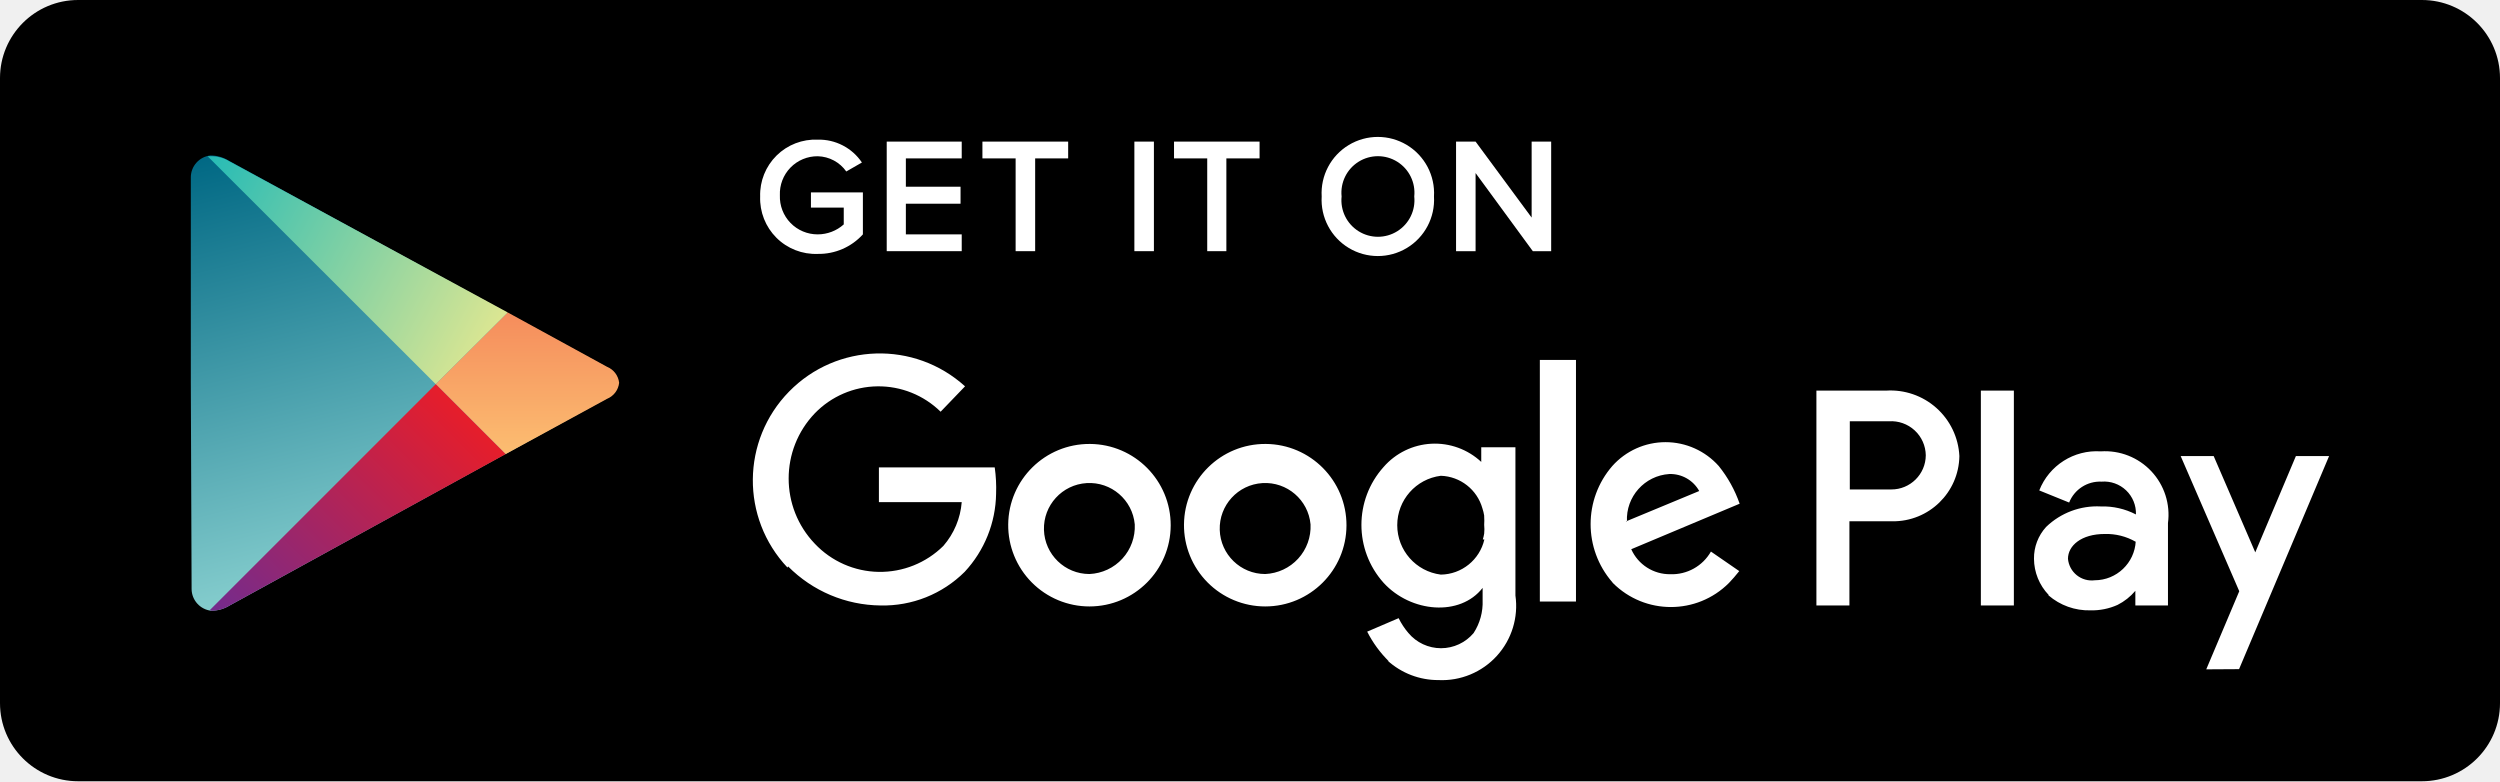
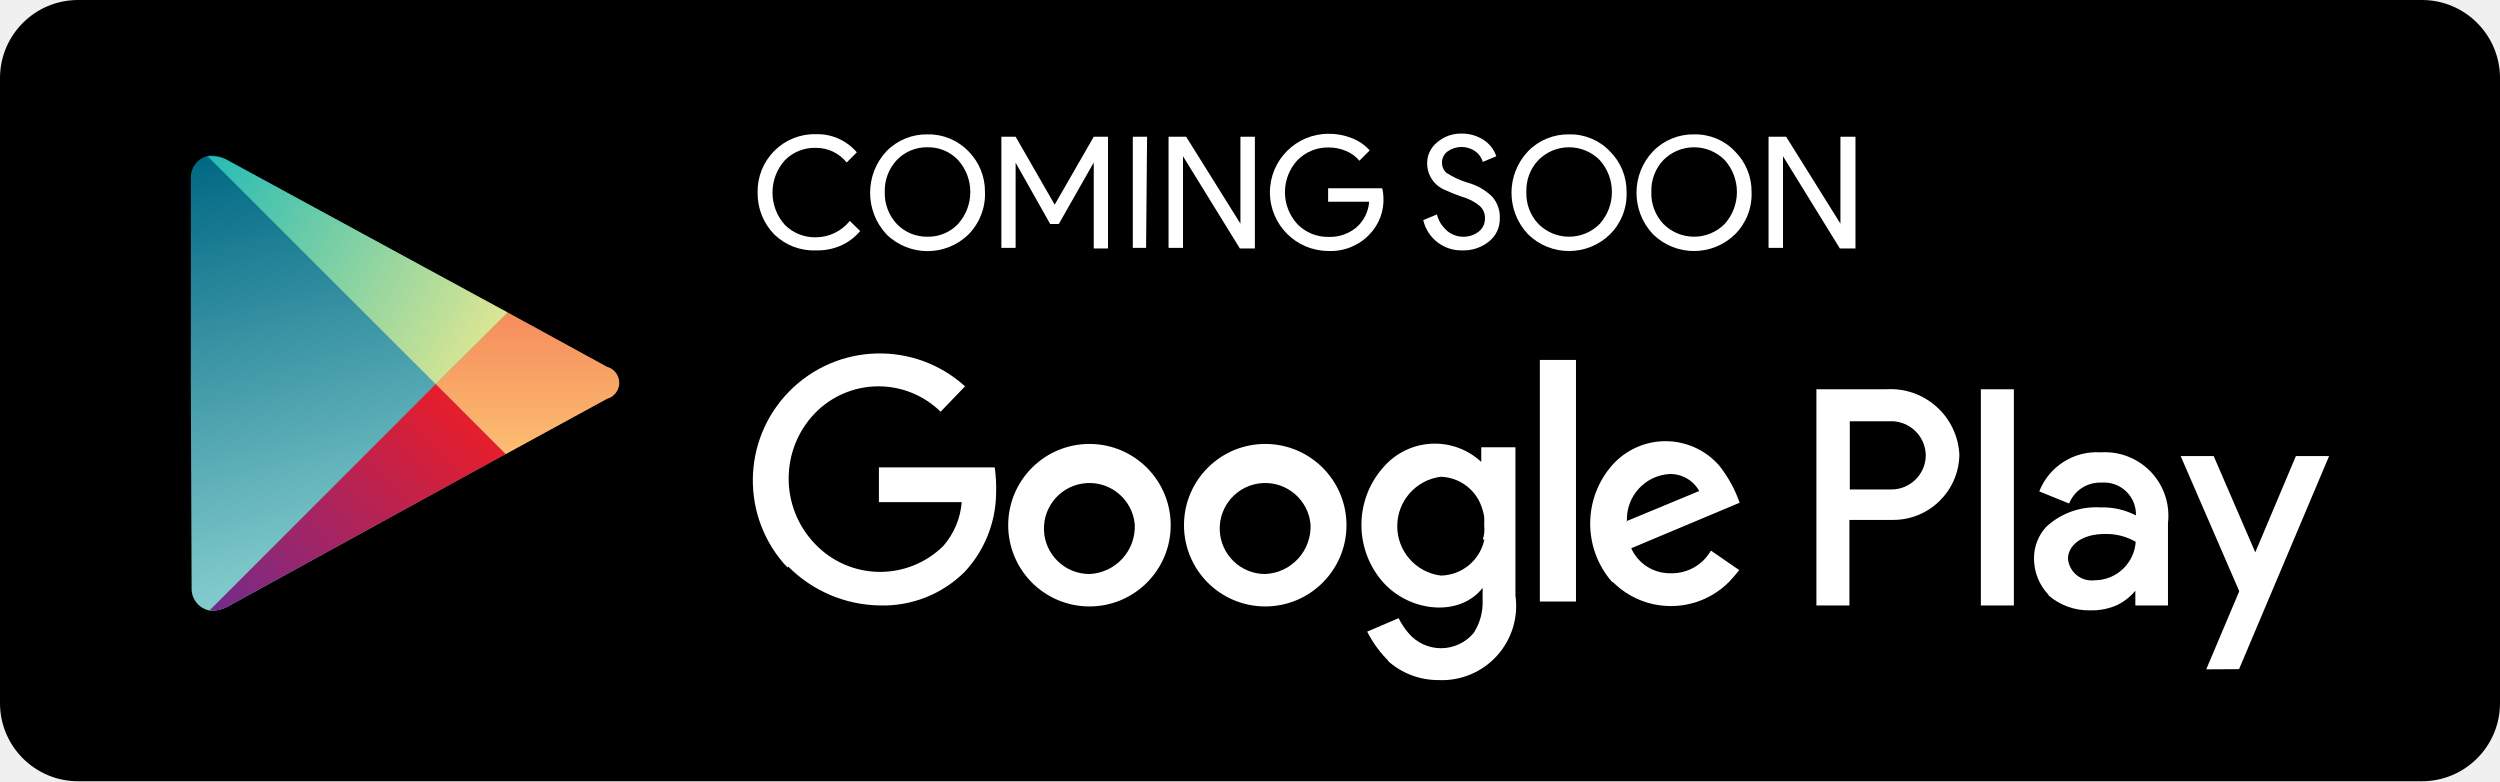
<svg xmlns="http://www.w3.org/2000/svg" id="Badges" viewBox="0 0 128 40">
  <defs>
    <style>.cls-1,.cls-2,.cls-3,.cls-4,.cls-5{fill-rule:evenodd;}.cls-1{fill:url(#GradientFill_1);}.cls-2{fill:url(#GradientFill_2);}.cls-3{fill:url(#GradientFill_3);}.cls-4{fill:url(#GradientFill_4);}.cls-5,.cls-6{fill:#fff;}</style>
-     <linearGradient id="GradientFill_1" x1="16.27" y1="6.57" x2="21.87" y2="29.56" gradientUnits="userSpaceOnUse">
+     <linearGradient id="GradientFill_1" x1="16.27" y1="50.57" x2="21.87" y2="73.56" gradientUnits="userSpaceOnUse">
      <stop offset="0" stop-color="#006884" />
      <stop offset="1" stop-color="#8ad1d0" />
    </linearGradient>
-     <linearGradient id="GradientFill_2" x1="9.44" y1="9.84" x2="24.7" y2="18.09" gradientUnits="userSpaceOnUse">
+     <linearGradient id="GradientFill_2" x1="9.44" y1="53.84" x2="24.7" y2="62.09" gradientUnits="userSpaceOnUse">
      <stop offset="0" stop-color="#24bbb6" />
      <stop offset="1" stop-color="#dbe692" />
    </linearGradient>
-     <linearGradient id="GradientFill_3" x1="26.99" y1="23.62" x2="26.99" y2="15.67" gradientUnits="userSpaceOnUse">
+     <linearGradient id="GradientFill_3" x1="26.99" y1="67.62" x2="26.99" y2="59.67" gradientUnits="userSpaceOnUse">
      <stop offset="0" stop-color="#fcc072" />
      <stop offset="1" stop-color="#f58a5b" />
    </linearGradient>
-     <linearGradient id="GradientFill_4" x1="12.39" y1="33.27" x2="24.45" y2="21" gradientUnits="userSpaceOnUse">
+     <linearGradient id="GradientFill_4" x1="12.39" y1="77.27" x2="24.45" y2="65" gradientUnits="userSpaceOnUse">
      <stop offset="0" stop-color="#712b8f" />
      <stop offset="1" stop-color="#ea1d27" />
    </linearGradient>
  </defs>
  <rect width="128" height="40" rx="4" />
-   <path class="cls-1" d="M9.77,19.6V9.08a1.13,1.13,0,0,1,1-1.12,1.79,1.79,0,0,1,.95.27l19.3,10.55a1,1,0,0,1,.62.82,1,1,0,0,1-.62.82L11.76,31a1.79,1.79,0,0,1-.95.27,1.13,1.13,0,0,1-1-1.11Z" />
-   <path class="cls-2" d="M22.31,19.67,10.63,8l.18,0a1.79,1.79,0,0,1,.95.27L26,16Z" />
-   <path class="cls-3" d="M25.89,23.25l-3.58-3.58L26,16l5.08,2.78a1,1,0,0,1,.62.82,1,1,0,0,1-.62.82Z" />
-   <path class="cls-4" d="M10.75,31.23h0L22.31,19.67l3.58,3.58L11.76,31a1.79,1.79,0,0,1-.95.27Z" />
-   <path class="cls-5" d="M71.11,33.86A5.83,5.83,0,0,1,70,32.34l1.61-.69a3.63,3.63,0,0,0,.5.76,2.18,2.18,0,0,0,3.34,0,2.87,2.87,0,0,0,.46-1.68v-.63c-1.15,1.48-3.67,1.27-5.07-.26a4.44,4.44,0,0,1,0-5.93,3.48,3.48,0,0,1,5-.26h0V22.9h1.75v7.59a3.8,3.8,0,0,1-3.94,4.33,3.86,3.86,0,0,1-2.61-1Zm41.85.41h0l1.69-4-3-6.92h1.69l2.13,4.93,2.08-4.93h1.7l-4.61,10.91Zm-8.07-3.81h0a2.7,2.7,0,0,1-.75-1.85,2.37,2.37,0,0,1,.62-1.63,3.75,3.75,0,0,1,2.8-1.05,3.66,3.66,0,0,1,1.8.41,1.63,1.63,0,0,0-1.76-1.68,1.7,1.7,0,0,0-1.66,1.07l-1.53-.62a3.16,3.16,0,0,1,3.15-2A3.25,3.25,0,0,1,111,26.78V31h-1.67v-.75a2.88,2.88,0,0,1-.91.72,3.2,3.2,0,0,1-1.39.28,3.16,3.16,0,0,1-2.15-.77ZM51.62,26.85h0a4.16,4.16,0,1,1,4.16,4.2,4.16,4.16,0,0,1-4.16-4.2Zm9,0h0a4.16,4.16,0,1,1,4.16,4.2,4.16,4.16,0,0,1-4.16-4.2Zm-20.3,2.21h0a6.5,6.5,0,0,1,9.09-9.28l-1.25,1.3a4.54,4.54,0,0,0-6.44.08,4.83,4.83,0,0,0,0,6.68,4.6,4.6,0,0,0,6.58.11,3.88,3.88,0,0,0,.94-2.24H45V23.93h5.93A7.6,7.6,0,0,1,51,25.28a6,6,0,0,1-1.61,4A5.91,5.91,0,0,1,45.08,31a6.76,6.76,0,0,1-4.73-2Zm42.23.75h0a4.54,4.54,0,0,1,0-5.95,3.65,3.65,0,0,1,5.45,0,6.45,6.45,0,0,1,1.07,1.93l-5.55,2.33a2.16,2.16,0,0,0,2,1.28,2.3,2.3,0,0,0,2.08-1.16l1.45,1h0c-.17.22-.37.44-.53.61a4.2,4.2,0,0,1-5.94,0ZM93,31h0v-11h3.56a3.53,3.53,0,0,1,3.76,3.35,3.39,3.39,0,0,1-3.43,3.34h-2.2V31Zm8.42,0h0v-11h1.69V31ZM78.84,30.8h0V18.43h1.85V30.8Zm30.51-3.06h0a3,3,0,0,0-1.59-.4c-1.2,0-1.88.6-1.88,1.27a1.22,1.22,0,0,0,1.37,1.1,2.11,2.11,0,0,0,2.1-2ZM58.1,26.85h0a2.33,2.33,0,1,0-2.32,2.54,2.43,2.43,0,0,0,2.32-2.54Zm9,0h0a2.33,2.33,0,1,0-2.32,2.54,2.43,2.43,0,0,0,2.32-2.54Zm8.82.77h0a2.28,2.28,0,0,0,.07-.3v0a2.22,2.22,0,0,0,0-.45,3,3,0,0,0,0-.42.2.2,0,0,0,0-.05,2.22,2.22,0,0,0-.09-.37,2.29,2.29,0,0,0-2.13-1.67,2.55,2.55,0,0,0,0,5.06A2.32,2.32,0,0,0,76,27.62Zm7.32-.92h0L87,25.14a1.69,1.69,0,0,0-1.53-.87,2.32,2.32,0,0,0-2.17,2.43ZM98.6,23.31h0a1.77,1.77,0,0,0-1.89-1.74h-2v3.49h2.12A1.76,1.76,0,0,0,98.6,23.31Z" />
+   <path class="cls-1" d="M9.77,63.6V53.08a1.13,1.13,0,0,1,1-1.12,1.79,1.79,0,0,1,.95.27l19.3,10.55a.85.85,0,0,1,0,1.64L11.76,75a1.79,1.79,0,0,1-.95.27,1.13,1.13,0,0,1-1-1.11Z" transform="translate(0 -44)" />
+   <path class="cls-2" d="M22.31,63.67,10.63,52l.18,0a1.79,1.79,0,0,1,.95.27L26,60Z" transform="translate(0 -44)" />
+   <path class="cls-3" d="M25.89,67.25l-3.58-3.58L26,60l5.08,2.78a.85.85,0,0,1,0,1.64Z" transform="translate(0 -44)" />
+   <path class="cls-4" d="M10.75,75.23h0L22.31,63.67l3.58,3.58L11.76,75a1.79,1.79,0,0,1-.95.27Z" transform="translate(0 -44)" />
+   <path class="cls-5" d="M71.11,77.86A5.83,5.83,0,0,1,70,76.34l1.61-.69a3.63,3.63,0,0,0,.5.76,2.18,2.18,0,0,0,3.34,0,2.87,2.87,0,0,0,.46-1.68v-.63c-1.15,1.48-3.67,1.27-5.07-.26a4.44,4.44,0,0,1,0-5.93,3.48,3.48,0,0,1,5-.26h0V66.9h1.75v7.59a3.8,3.8,0,0,1-3.94,4.33,3.86,3.86,0,0,1-2.61-1Zm41.85.41h0l1.69-4-3-6.92h1.69l2.13,4.93,2.08-4.93h1.7l-4.61,10.91Zm-8.07-3.81h0a2.7,2.7,0,0,1-.75-1.85,2.37,2.37,0,0,1,.62-1.63,3.75,3.75,0,0,1,2.8-1,3.66,3.66,0,0,1,1.8.41,1.63,1.63,0,0,0-1.76-1.68,1.7,1.7,0,0,0-1.66,1.07l-1.53-.62a3.16,3.16,0,0,1,3.15-2A3.25,3.25,0,0,1,111,70.78V75h-1.67v-.75a2.88,2.88,0,0,1-.91.72,3.2,3.2,0,0,1-1.39.28,3.16,3.16,0,0,1-2.15-.77ZM51.62,70.85h0a4.16,4.16,0,1,1,4.16,4.2,4.16,4.16,0,0,1-4.16-4.2Zm9,0h0a4.16,4.16,0,1,1,4.16,4.2,4.16,4.16,0,0,1-4.16-4.2Zm-20.3,2.21h0a6.5,6.5,0,0,1,9.09-9.28l-1.25,1.3a4.54,4.54,0,0,0-6.44.08,4.83,4.83,0,0,0,0,6.68,4.6,4.6,0,0,0,6.58.11,3.88,3.88,0,0,0,.94-2.24H45V67.93h5.93A7.6,7.6,0,0,1,51,69.28a6,6,0,0,1-1.61,4A5.91,5.91,0,0,1,45.08,75a6.76,6.76,0,0,1-4.73-2Zm42.23.75h0a4.54,4.54,0,0,1,0-6,3.65,3.65,0,0,1,5.45,0,6.45,6.45,0,0,1,1.07,1.93l-5.55,2.33a2.16,2.16,0,0,0,2,1.28,2.3,2.3,0,0,0,2.08-1.16l1.45,1h0c-.17.22-.37.44-.53.61a4.2,4.2,0,0,1-5.94,0ZM93,75h0V63.93h3.56a3.53,3.53,0,0,1,3.76,3.35,3.39,3.39,0,0,1-3.43,3.34h-2.2V75Zm8.42,0h0V63.93h1.69V75ZM78.84,74.8h0V62.43h1.85V74.8Zm30.51-3.06h0a3,3,0,0,0-1.59-.4c-1.2,0-1.88.6-1.88,1.27a1.22,1.22,0,0,0,1.37,1.1,2.11,2.11,0,0,0,2.1-2ZM58.1,70.85h0a2.33,2.33,0,1,0-2.32,2.54,2.43,2.43,0,0,0,2.32-2.54Zm9,0h0a2.33,2.33,0,1,0-2.32,2.54,2.43,2.43,0,0,0,2.32-2.54Zm8.82.77h0a2.28,2.28,0,0,0,.07-.3v0a2.22,2.22,0,0,0,0-.45,3,3,0,0,0,0-.42.2.2,0,0,0,0,0,2.22,2.22,0,0,0-.09-.37,2.29,2.29,0,0,0-2.13-1.67,2.55,2.55,0,0,0,0,5.06A2.32,2.32,0,0,0,76,71.62Zm7.32-.92h0L87,69.14a1.69,1.69,0,0,0-1.53-.87,2.32,2.32,0,0,0-2.17,2.43ZM98.6,67.31h0a1.77,1.77,0,0,0-1.89-1.74h-2v3.49h2.12A1.76,1.76,0,0,0,98.6,67.31Z" transform="translate(0 -44)" />
  <polygon class="cls-5" points="114.25 32.26 114.25 32.25 114.25 32.25 114.25 32.25 114.25 32.24 114.25 32.24 114.25 32.24 114.25 32.24 114.25 32.24 114.24 32.24 114.24 32.25 114.25 32.26 114.25 32.26" />
-   <path class="cls-5" d="M114.27,32.26h0v0h0Zm0,0Z" />
+   <path class="cls-5" d="M114.27,76.26h0v0h0Zm0,0Z" transform="translate(0 -44)" />
  <polygon class="cls-5" points="114.28 32.25 114.27 32.25 114.27 32.25 114.28 32.25 114.28 32.25 114.27 32.25 114.27 32.24 114.28 32.24 114.28 32.24 114.27 32.24 114.27 32.26 114.28 32.26 114.28 32.25" />
-   <path class="cls-5" d="M114.3,32.26v0h0v0h0Zm0,0Z" />
+   <path class="cls-5" d="M114.3,76.26v0h0v0h0Zm0,0Z" transform="translate(0 -44)" />
  <polygon class="cls-5" points="114.31 32.24 114.3 32.24 114.3 32.24 114.3 32.24 114.3 32.26 114.3 32.26 114.3 32.24 114.31 32.24 114.31 32.24" />
  <polygon class="cls-5" points="114.32 32.25 114.31 32.25 114.31 32.25 114.32 32.25 114.32 32.25 114.31 32.25 114.31 32.24 114.32 32.24 114.32 32.24 114.31 32.24 114.31 32.26 114.32 32.26 114.32 32.25" />
-   <path class="cls-5" d="M114.34,32.25h0v0h0Zm0,0Z" />
-   <path class="cls-5" d="M114.36,32.25h0v0h0Zm0,0Zm0,0Z" />
+   <path class="cls-5" d="M114.34,76.25h0v0h0Zm0,0Z" transform="translate(0 -44)" />
+   <path class="cls-5" d="M114.36,76.25h0v0h0Zm0,0Zm0,0Z" transform="translate(0 -44)" />
  <polygon class="cls-5" points="114.37 32.24 114.37 32.24 114.37 32.24 114.37 32.25 114.36 32.24 114.36 32.24 114.36 32.24 114.36 32.25 114.36 32.26 114.37 32.26 114.37 32.25 114.37 32.24" />
  <polygon class="cls-5" points="114.4 32.25 114.39 32.25 114.39 32.23 114.38 32.23 114.38 32.26 114.4 32.26 114.4 32.25" />
-   <path class="cls-5" d="M114.42,32.25h0a0,0,0,0,0,0,0,0,0,0,0,0,0,0h0Zm0,0Z" />
-   <path class="cls-5" d="M114.44,32.26v0h0a0,0,0,0,0,0,0h0Z" />
-   <path class="cls-5" d="M114.46,32.25h0s0,0,0,0a0,0,0,0,0,0,0h0Zm0,0Z" />
+   <path class="cls-5" d="M114.42,76.25h0Zm0,0Z" transform="translate(0 -44)" />
+   <path class="cls-5" d="M114.44,76.26v0h0Z" transform="translate(0 -44)" />
+   <path class="cls-5" d="M114.46,76.25h0a0,0,0,0,0,0,0Zm0,0Z" transform="translate(0 -44)" />
  <polygon class="cls-5" points="114.5 32.26 114.5 32.23 114.5 32.23 114.49 32.25 114.48 32.23 114.48 32.23 114.48 32.26 114.48 32.26 114.48 32.24 114.48 32.24 114.49 32.26 114.49 32.26 114.5 32.24 114.5 32.24 114.5 32.26 114.5 32.26" />
-   <path class="cls-5" d="M114.53,32.26v0h0v0h0Zm0,0Z" />
-   <path class="cls-5" d="M114.55,32.25h0s0,0,0,0h0Z" />
+   <path class="cls-5" d="M114.53,76.26v0h0v0h0Zm0,0Z" transform="translate(0 -44)" />
+   <path class="cls-5" d="M114.55,76.25h0Z" transform="translate(0 -44)" />
  <polygon class="cls-5" points="114.57 32.23 114.55 32.23 114.55 32.23 114.56 32.23 114.56 32.26 114.56 32.26 114.56 32.23 114.57 32.23 114.57 32.23" />
  <polygon class="cls-5" points="114.59 32.25 114.58 32.25 114.58 32.24 114.58 32.24 114.58 32.24 114.58 32.24 114.58 32.23 114.58 32.23 114.59 32.23 114.57 32.23 114.57 32.26 114.59 32.26 114.59 32.25" />
-   <path class="cls-5" d="M114.61,32.26h0a0,0,0,0,0,0,0h0v0h0Zm0,0Z" />
-   <path class="cls-6" d="M38.92,10.06a2.83,2.83,0,0,1,2.95-2.91,2.65,2.65,0,0,1,2.26,1.17l-.8.46A1.84,1.84,0,0,0,41.87,8a1.92,1.92,0,0,0-1.94,2,1.93,1.93,0,0,0,1.94,2,2,2,0,0,0,1.33-.51v-.86H41.52V9.85h2.66V12a3.05,3.05,0,0,1-2.31,1A2.84,2.84,0,0,1,38.92,10.06Z" />
-   <path class="cls-6" d="M45.4,12.86V7.25h3.84v.86H46.38V9.56h2.8v.87h-2.8V12h2.86v.86Z" />
-   <path class="cls-6" d="M52,12.86V8.11h-1.7V7.25h4.39v.86H53v4.75Z" />
-   <path class="cls-6" d="M58.08,12.86V7.25h1v5.61Z" />
-   <path class="cls-6" d="M61.81,12.86V8.11h-1.7V7.25h4.38v.86h-1.7v4.75Z" />
-   <path class="cls-6" d="M67.67,10.06a2.88,2.88,0,1,1,5.75,0,2.88,2.88,0,1,1-5.75,0Zm4.74,0a1.87,1.87,0,1,0-3.72,0,1.87,1.87,0,1,0,3.72,0Z" />
-   <path class="cls-6" d="M78.48,12.86l-2.93-4v4h-1V7.25h1l2.87,3.89V7.25h1v5.61Z" />
+   <path class="cls-5" d="M114.61,76.26h0v0h0Zm0,0Z" transform="translate(0 -44)" />
+   <path class="cls-6" d="M41.77,56.82A2.89,2.89,0,0,1,39.64,56a3,3,0,0,1-.85-2.14,2.93,2.93,0,0,1,.85-2.13,2.9,2.9,0,0,1,2.13-.86,2.65,2.65,0,0,1,2.1.93l-.52.52a2,2,0,0,0-1.58-.75,2.14,2.14,0,0,0-1.59.64,2.48,2.48,0,0,0,0,3.3,2.18,2.18,0,0,0,1.59.64,2.24,2.24,0,0,0,1.74-.84l.53.52a2.78,2.78,0,0,1-1,.75A3,3,0,0,1,41.77,56.82Z" transform="translate(0 -44)" />
+   <path class="cls-6" d="M50.43,53.83A2.92,2.92,0,0,1,49.59,56a3,3,0,0,1-4.2,0,3.12,3.12,0,0,1,0-4.26,2.86,2.86,0,0,1,2.1-.86,2.83,2.83,0,0,1,2.1.87A2.91,2.91,0,0,1,50.43,53.83Zm-5.13,0a2.29,2.29,0,0,0,.62,1.64,2.12,2.12,0,0,0,1.57.65,2.1,2.1,0,0,0,1.56-.65,2.45,2.45,0,0,0,0-3.28,2.1,2.1,0,0,0-1.56-.65,2.12,2.12,0,0,0-1.57.65A2.29,2.29,0,0,0,45.3,53.83Z" transform="translate(0 -44)" />
+   <path class="cls-6" d="M52,56.69h-.73V51H52l2,3.48h0l2-3.48h.73v5.72h-.73v-3.4l0-1h0l-1.79,3.15h-.44L52,52.33h0l0,1Z" transform="translate(0 -44)" />
+   <path class="cls-6" d="M58.68,56.69H58V51h.73Z" transform="translate(0 -44)" />
+   <path class="cls-6" d="M60.57,56.69h-.74V51h.9l2.78,4.45h0l0-1.1V51h.74v5.72h-.77L60.57,52h0l0,1.11Z" transform="translate(0 -44)" />
+   <path class="cls-6" d="M70.83,54.06A2.55,2.55,0,0,1,70.12,56a2.73,2.73,0,0,1-2.1.85,3,3,0,1,1,0-6,3.15,3.15,0,0,1,1.19.22,2.43,2.43,0,0,1,.92.63l-.53.53a1.75,1.75,0,0,0-.68-.5,2.26,2.26,0,0,0-.9-.18,2.18,2.18,0,0,0-1.59.65,2.42,2.42,0,0,0,0,3.28,2.18,2.18,0,0,0,1.59.65,2.12,2.12,0,0,0,1.42-.48,1.92,1.92,0,0,0,.66-1.32H68v-.69h2.77A2.15,2.15,0,0,1,70.83,54.06Z" transform="translate(0 -44)" />
+   <path class="cls-6" d="M76.79,55.17a1.47,1.47,0,0,1-.56,1.2,2.08,2.08,0,0,1-1.36.45,2,2,0,0,1-2-1.55l.7-.29a1.8,1.8,0,0,0,.2.47,2,2,0,0,0,.3.35,1.14,1.14,0,0,0,.38.23,1.12,1.12,0,0,0,.44.09,1.26,1.26,0,0,0,.82-.26.84.84,0,0,0,.32-.69.82.82,0,0,0-.26-.62,2.45,2.45,0,0,0-.93-.48,9.13,9.13,0,0,1-.85-.34,1.47,1.47,0,0,1-.92-1.36,1.36,1.36,0,0,1,.51-1.08,1.83,1.83,0,0,1,1.25-.45,2,2,0,0,1,1.14.33,1.61,1.61,0,0,1,.64.83l-.69.29a1,1,0,0,0-.38-.54,1.23,1.23,0,0,0-1.42,0,.7.7,0,0,0-.29.59.67.67,0,0,0,.23.51,4.19,4.19,0,0,0,1.11.51,2.85,2.85,0,0,1,1.24.72A1.57,1.57,0,0,1,76.79,55.17Z" transform="translate(0 -44)" />
+   <path class="cls-6" d="M83.28,53.83A2.89,2.89,0,0,1,82.43,56a3,3,0,0,1-4.19,0,3.09,3.09,0,0,1,0-4.26,2.86,2.86,0,0,1,2.1-.86,2.79,2.79,0,0,1,2.09.87A2.88,2.88,0,0,1,83.28,53.83Zm-5.13,0a2.25,2.25,0,0,0,.62,1.64,2.21,2.21,0,0,0,3.13,0,2.45,2.45,0,0,0,0-3.28,2.21,2.21,0,0,0-3.13,0A2.25,2.25,0,0,0,78.15,53.83Z" transform="translate(0 -44)" />
+   <path class="cls-6" d="M89.68,53.83A2.89,2.89,0,0,1,88.83,56a3,3,0,0,1-4.19,0,3.09,3.09,0,0,1,0-4.26,2.86,2.86,0,0,1,2.1-.86,2.79,2.79,0,0,1,2.09.87A2.88,2.88,0,0,1,89.68,53.83Zm-5.13,0a2.25,2.25,0,0,0,.62,1.64,2.21,2.21,0,0,0,3.13,0,2.45,2.45,0,0,0,0-3.28,2.21,2.21,0,0,0-3.13,0A2.25,2.25,0,0,0,84.55,53.83Z" transform="translate(0 -44)" />
+   <path class="cls-6" d="M91.29,56.69h-.74V51h.9l2.78,4.45h0l0-1.1V51H95v5.72H94.2L91.29,52h0l0,1.11Z" transform="translate(0 -44)" />
</svg>
